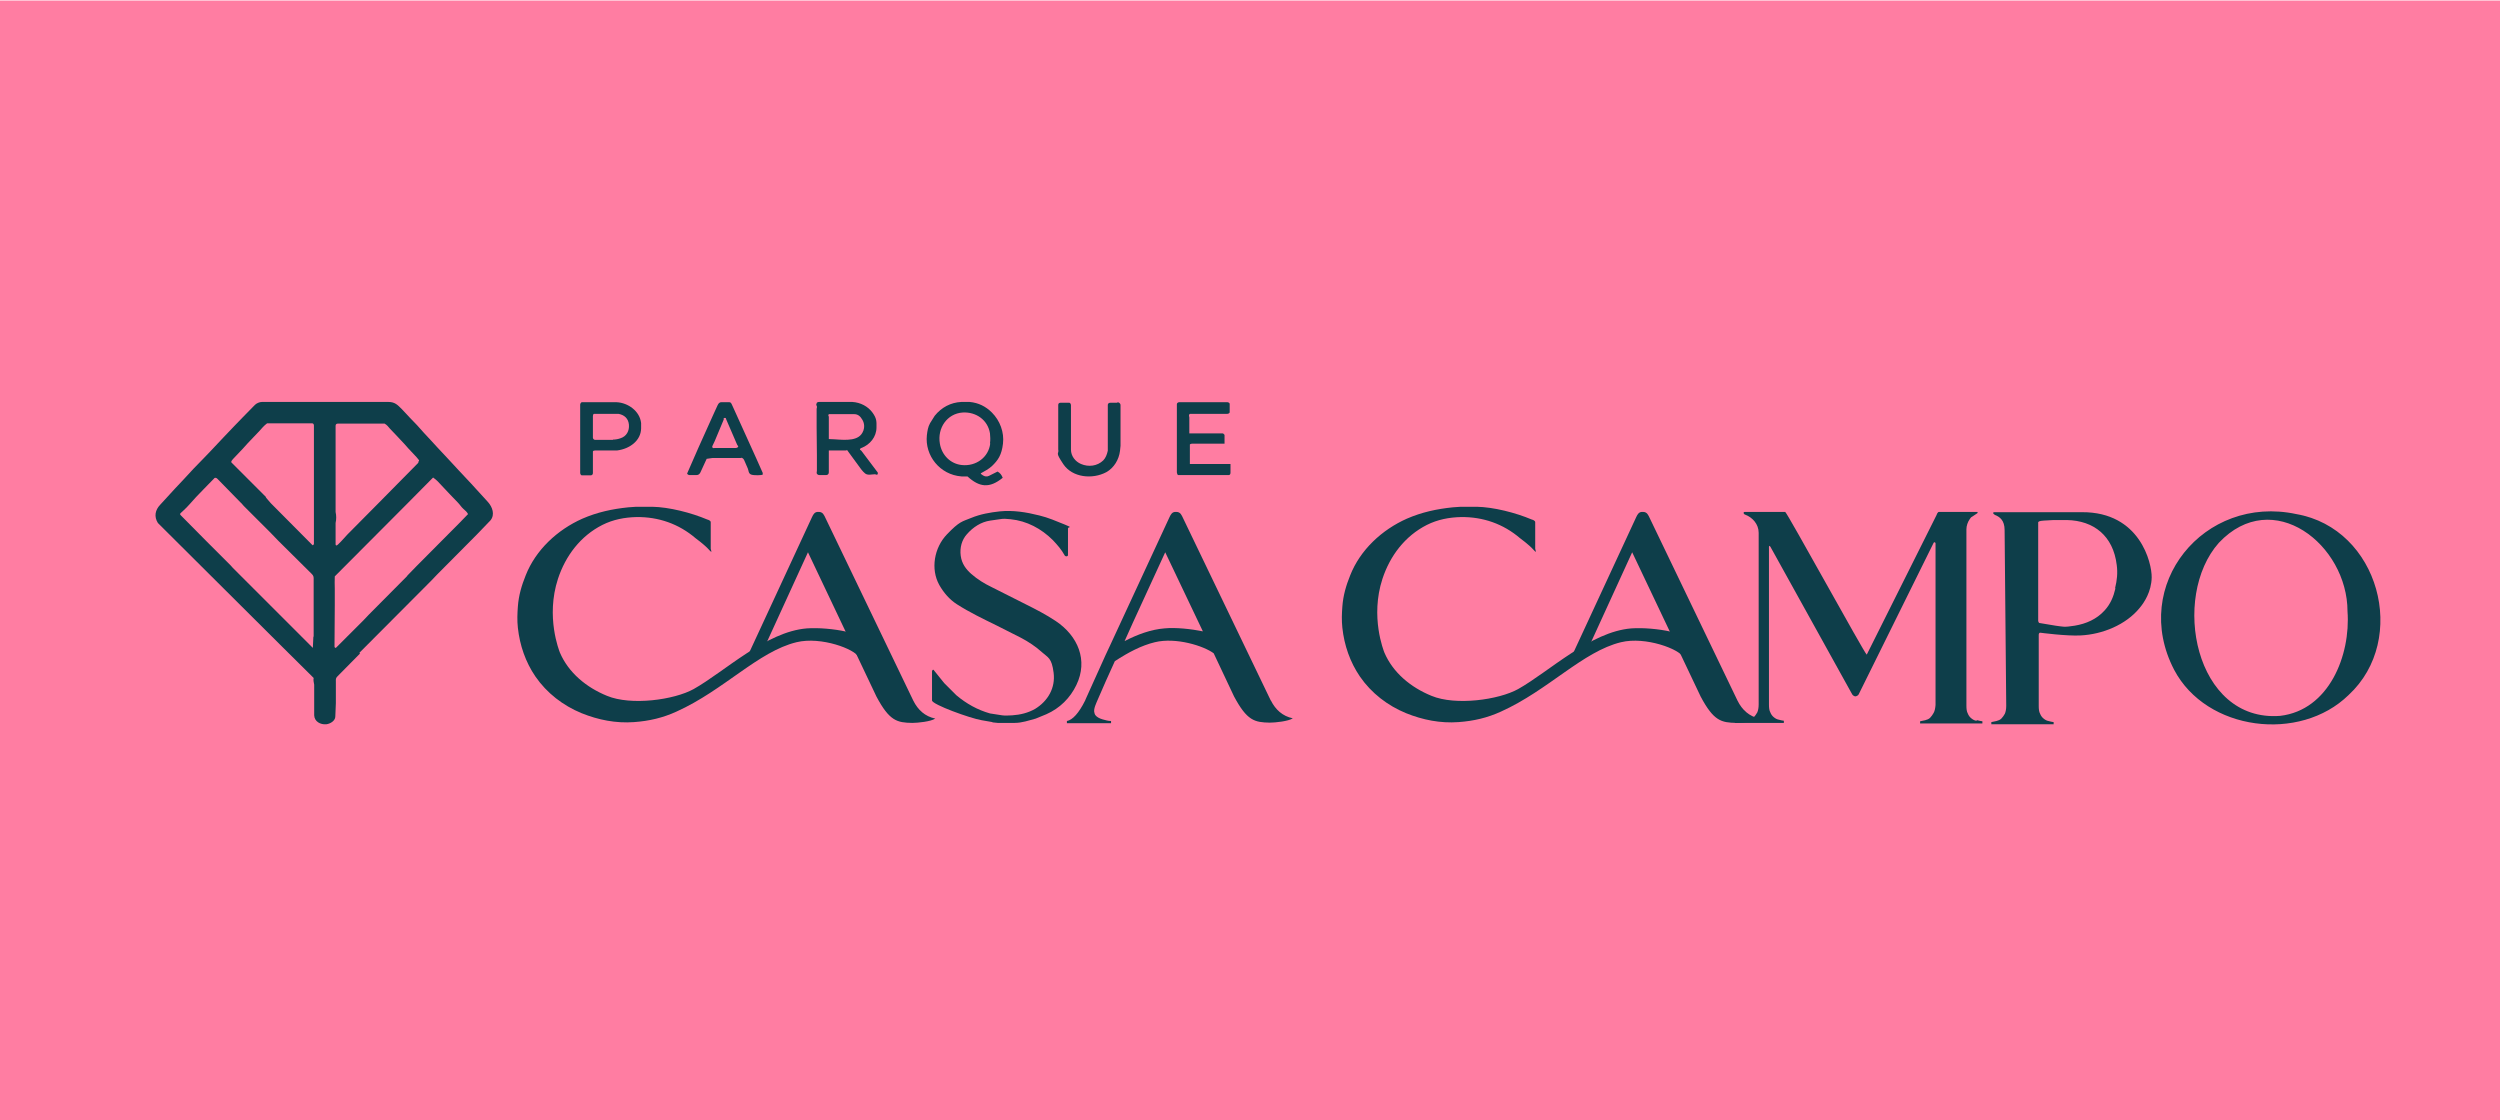
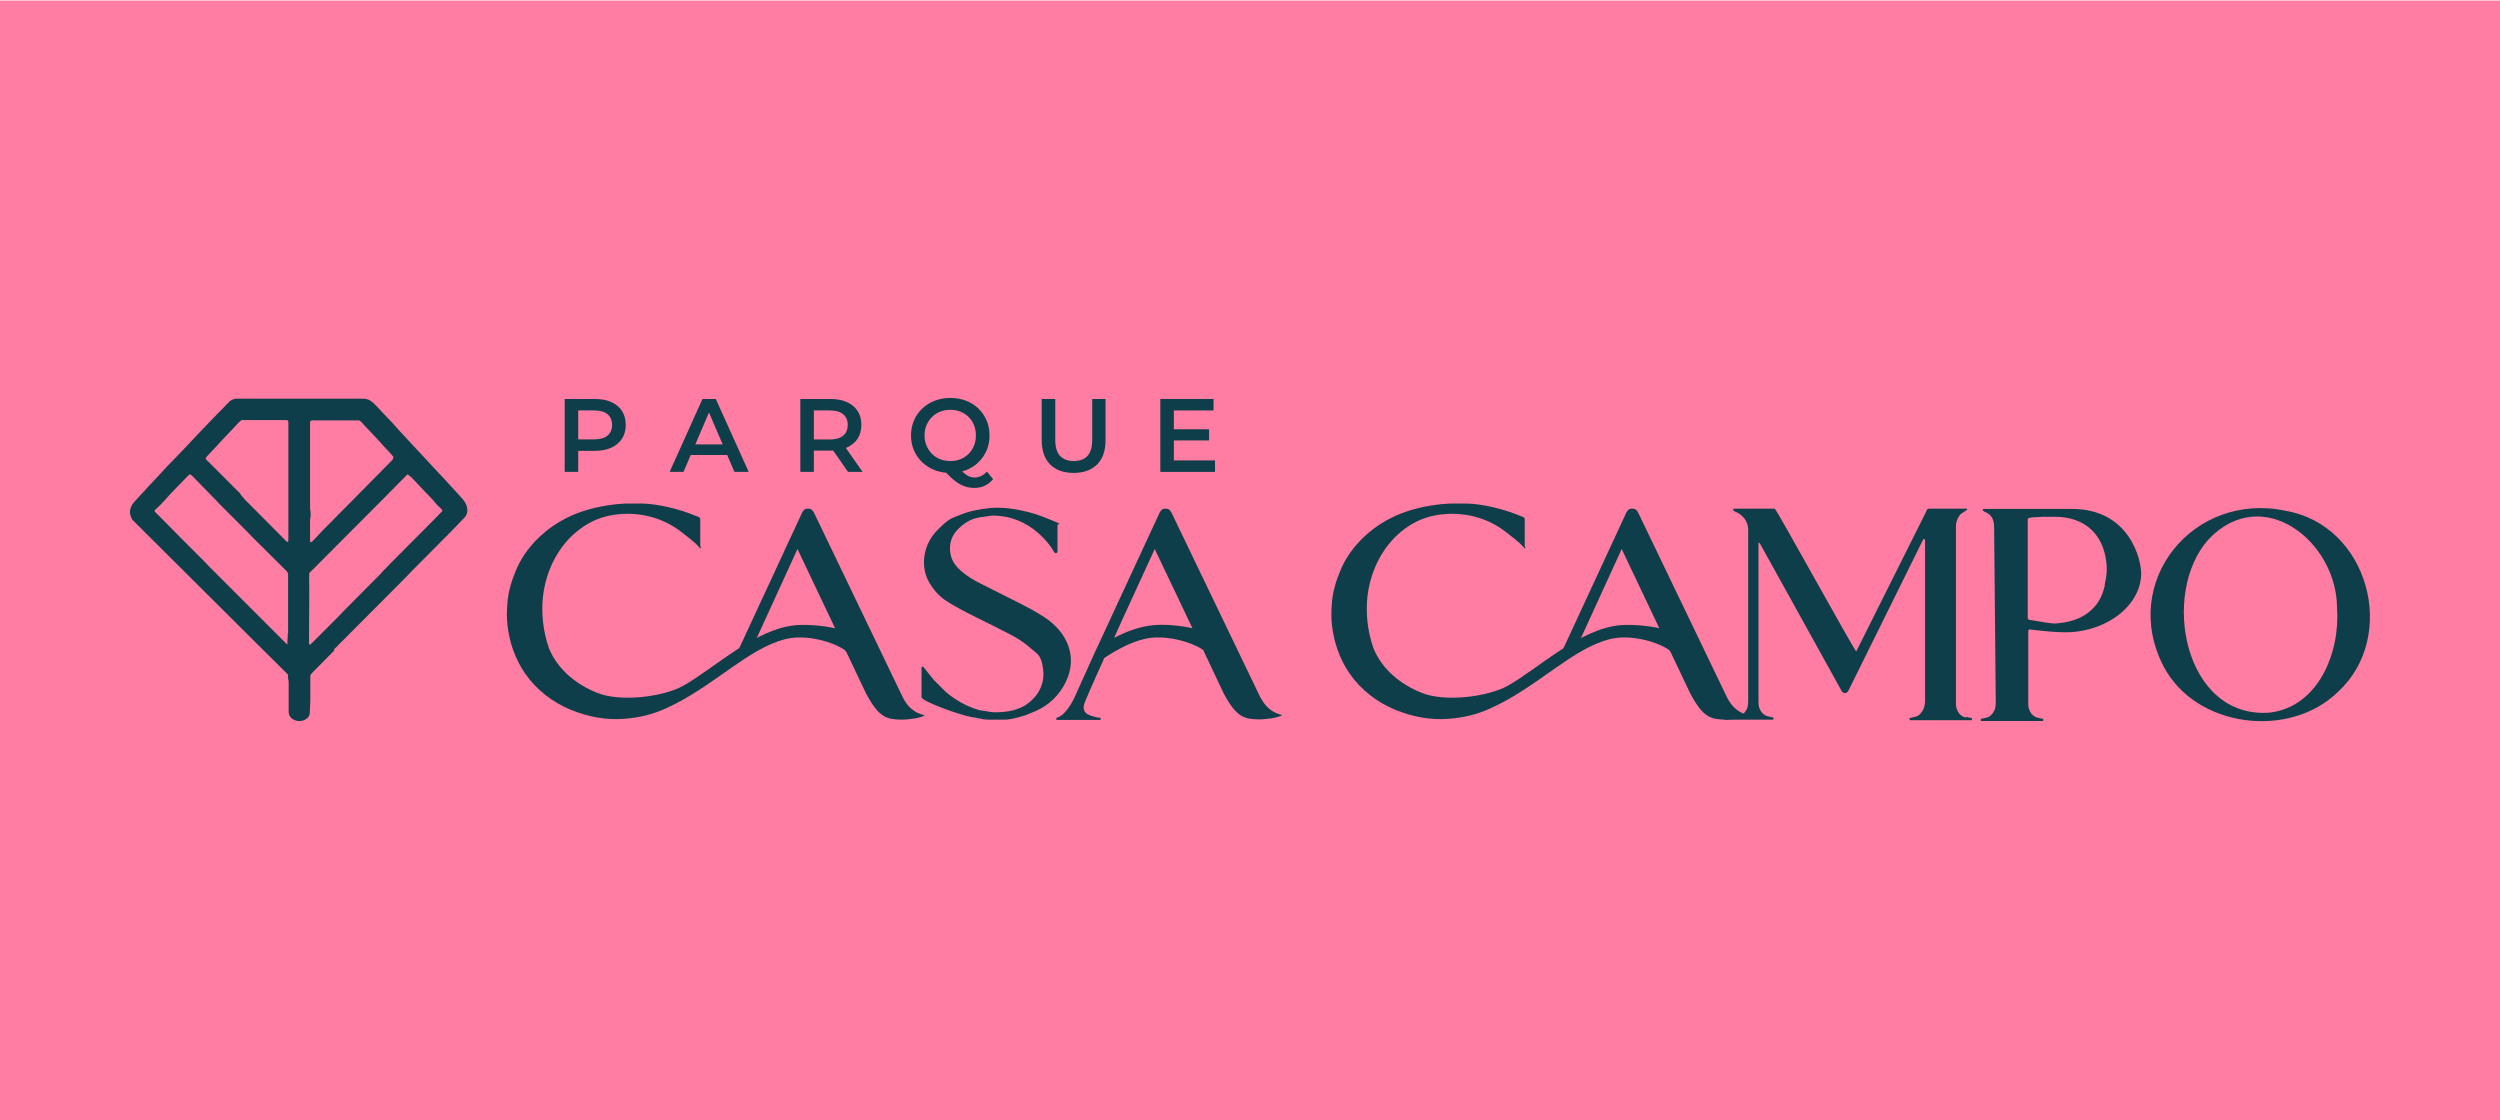
<svg xmlns="http://www.w3.org/2000/svg" id="Camada_1" version="1.1" viewBox="0 0 923 413.4">
  <defs>
    <style>
      .st0 {
        fill: #0e3e4a;
      }

      .st1 {
        fill: #ff7da2;
      }
    </style>
  </defs>
  <rect class="st1" x="-.5" y=".2" width="930.6" height="413.5" />
-   <path class="st0" d="M132.9,241.3l-8.3,8.4c-.7.7-.6,1.1-.6,1.9v8c0,0-.2,4.9-.2,4.9,0,1.6-1.8,2.7-3.3,2.9-2.2.2-4.4-1-4.5-3.3v-11.3c-.1-.8-.4-1.6-.2-2.5l-12.4-12.3-45.1-44.9c-1.5-2.4-1-4.8.8-6.7l5.5-6,3.2-3.4,3.7-4,3.6-3.7,2.5-2.6,4.8-5.1,4.1-4.3,2.9-3,4.7-4.8c.6-.6,1.7-1.1,2.6-1.1h46.7c2.4,0,3.4,1.1,4.9,2.6l3,3.2,2.7,2.8,2.5,2.8,2.7,2.9,2.2,2.4,3,3.2,2.6,2.8,2.4,2.6,4.6,4.9,2,2.2,2.2,2.4,2,2.2c1.6,1.8,2.6,4.6.9,6.7l-5.1,5.3-14.6,14.7-2.1,2.2-26.6,26.7ZM98.1,183.6l1.9,2.2,15.4,15.5c.1.1.5-.3.5-.5v-43.7c0-.5-.3-.9-.8-.8h-16.5c-1.2.9-2,1.9-2.9,2.9l-4.2,4.4-1.8,2-3.7,3.9c-.2.3-.9.9-.5,1.3l12.8,12.8ZM154.4,170.6c.2-.2.4-.6.3-.7l-.9-1.1-3-3.2-1.6-1.8-3-3.2-2.2-2.3c-.6-.7-1.1-1.4-2-1.9h-17.3c-.5,0-.8.3-.8.8v31.8c.3,1.4.3,2.7,0,4.1v7.9c0,.2.2.4.3.4.4.1,2.9-2.8,4.1-4.1l11.4-11.5,14.8-15ZM150.4,212.5l3.3-3.4,16-16.1,3.1-3.2c-.4-.8-1-1.3-1.7-1.9-.8-.7-1.3-1.6-2.1-2.4l-2.7-2.8-3.3-3.5c-.9-1-1.8-2-3.1-2.9l-9.4,9.5-26.9,27c-.1,1.6,0,3,0,4.5v6.1s-.1,15.3-.1,15.3c0,.3.2.5.5.5l6.6-6.6c1.2-1.3,2.5-2.4,3.7-3.7l1.8-1.9,14.2-14.3ZM115.8,235.1v-21.7c0-.8-.4-1.2-.9-1.7l-12.1-12c-1-1-1.8-1.9-2.8-2.9l-10-10c-.5-.5-.7-.9-1.2-1.3l-8.5-8.7c-.3-.3-.5-.4-.8-.4s-.4.2-.6.4l-3.8,3.9-2.7,2.8c-1.6,1.7-3,3.5-4.8,5.1s-.8.9-1.1,1.4l9.8,9.9,8.9,8.9.8.9,29.5,29.5.2-4.2Z" />
+   <path class="st0" d="M 123.47,240.1 L 115.17,248.5 C 114.47,249.2 114.57,249.6 114.57,250.4 L 114.57,258.4 C 114.57,258.4 114.37,263.3 114.37,263.3 C 114.37,264.9 112.57,266 111.07,266.2 C 108.87,266.4 106.67,265.2 106.57,262.9 L 106.57,251.6 C 106.47,250.8 106.17,250 106.37,249.1 L 93.97,236.8 L 48.87,191.9 C 47.37,189.5 47.87,187.1 49.67,185.2 L 55.17,179.2 L 58.37,175.8 L 62.07,171.8 L 65.67,168.1 L 68.17,165.5 L 72.97,160.4 L 77.07,156.1 L 79.97,153.1 L 84.67,148.3 C 85.27,147.7 86.37,147.2 87.27,147.2 L 133.97,147.2 C 136.37,147.2 137.37,148.3 138.87,149.8 L 141.87,153 L 144.57,155.8 L 147.07,158.6 L 149.77,161.5 L 151.97,163.9 L 154.97,167.1 L 157.57,169.9 L 159.97,172.5 L 164.57,177.4 L 166.57,179.6 L 168.77,182 L 170.77,184.2 C 172.37,186 173.37,188.8 171.67,190.9 L 166.57,196.2 L 151.97,210.9 L 149.87,213.1 L 123.27,239.8 L 123.47,240.1 M 88.67,182.4 L 90.57,184.6 L 105.97,200.1 C 106.07,200.2 106.47,199.8 106.47,199.6 L 106.47,155.9 C 106.47,155.4 106.17,155 105.67,155.1 L 89.17,155.1 C 87.97,156 87.17,157 86.27,158 L 82.07,162.4 L 80.27,164.4 L 76.57,168.3 C 76.37,168.6 75.67,169.2 76.07,169.6 L 88.87,182.4 L 88.67,182.4 M 144.97,169.4 C 145.17,169.2 145.37,168.8 145.27,168.7 L 144.37,167.6 L 141.37,164.4 L 139.77,162.6 L 136.77,159.4 L 134.57,157.1 C 133.97,156.4 133.47,155.7 132.57,155.2 L 115.27,155.2 C 114.77,155.2 114.47,155.5 114.47,156 L 114.47,187.8 C 114.77,189.2 114.77,190.5 114.47,191.9 L 114.47,199.8 C 114.47,200 114.67,200.2 114.77,200.2 C 115.17,200.3 117.67,197.4 118.87,196.1 L 130.27,184.6 L 145.07,169.6 L 144.97,169.4 M 140.97,211.3 L 144.27,207.9 L 160.27,191.8 L 163.37,188.6 C 162.97,187.8 162.37,187.3 161.67,186.7 C 160.87,186 160.37,185.1 159.57,184.3 L 156.87,181.5 L 153.57,178 C 152.67,177 151.77,176 150.47,175.1 L 141.07,184.6 L 114.17,211.6 C 114.07,213.2 114.17,214.6 114.17,216.1 L 114.17,222.2 C 114.17,222.2 114.07,237.5 114.07,237.5 C 114.07,237.8 114.27,238 114.57,238 L 121.17,231.4 C 122.37,230.1 123.67,229 124.87,227.7 L 126.67,225.8 L 140.87,211.5 L 140.97,211.3 M 106.37,233.9 L 106.37,212.2 C 106.37,211.4 105.97,211 105.47,210.5 L 93.37,198.5 C 92.37,197.5 91.57,196.6 90.57,195.6 L 80.57,185.6 C 80.07,185.1 79.87,184.7 79.37,184.3 L 70.87,175.6 C 70.57,175.3 70.37,175.2 70.07,175.2 C 69.77,175.2 69.67,175.4 69.47,175.6 L 65.67,179.5 L 62.97,182.3 C 61.37,184 59.97,185.8 58.17,187.4 C 56.37,189 57.37,188.3 57.07,188.8 L 66.87,198.7 L 75.77,207.6 L 76.57,208.5 L 106.07,238 L 106.27,233.8 L 106.37,233.9" />
  <g>
-     <path class="st0" d="M370.2,176.4c-4.9,4-8.6,3.5-13-.5h-2.2c-8-.6-13.6-7.7-12.8-15.2.2-1.6.4-3.1,1.2-4.5l1.7-2.7c2.5-3.1,5.9-4.9,9.8-5.1h3.1c3.2.3,5.9,1.6,8.2,3.9,3,3,4.6,7.3,4.1,11.5s-1.8,6.1-4.1,8.3c-1.2,1.1-2.6,1.8-4,2.6-.4.2.5.6.7.8.6.4,1.4.6,2.2.2l3.2-1.6c.9.5,1.5,1.2,1.9,2.3ZM365.5,163.7c.2-1.3.1-2.6,0-3.7-.8-5-5.2-8-10.1-7.7-5.7.4-9.4,5.7-8.4,11.5.7,4.2,3.9,7.5,8.2,7.9,5.1.5,9.8-2.8,10.4-8Z" />
-     <path class="st0" d="M312.5,166.3h-6.5s0,8.1,0,8.1c0,.6-.4,1-1,1h-2.4c-.5,0-.8-.2-1-.5s0-.7,0-1.1v-5.8c0,0-.1-10.1-.1-10.1v-1.9s0-5,0-5c0-.4.3-.7,0-1.2s0-.6,0-.9.5-.5.9-.5h12.3c3,.2,5.7,1.6,7.4,3.9s1.5,3.5,1.5,5.5c0,3.5-2.4,6.4-5.6,7.6-.2,0-.4.3-.5.4-.1.2.3.5.5.6l5.8,7.7c.3.3.4.6.2,1s-.6,0-1,0c-1.1,0-2.6.5-3.6-.3s-1.8-2-2.6-3.1l-4.1-5.6ZM318.7,159.2c.5-1.4.5-2.8-.3-4.2s-1.7-2.1-3.1-2.1h-9.1c-.4-.1-.5.7-.2.9v8.3s2.2.1,2.2.1c4.2.3,9.1.7,10.5-3.1Z" />
-     <path class="st0" d="M452.1,160.4v3.4c0,0-12,0-12,0-.2,0-.6.1-.8.3v7.2s15,0,15,0v3.3c0,.3-.2.8-.6.8h-18.7c-.3,0-.5-.8-.5-1v-25.2c0-.4.5-.7.8-.7h17.9c.3,0,.8.3.8.6v3.1c0,.4-.6.6-1,.6h-4.1c-1.5,0-2.8,0-4.3,0h-5.3c-.5.3-.3.8-.2,1.3v5.9c0,0,12.2,0,12.2,0,.2,0,.7.2.6.5Z" />
-     <path class="st0" d="M219.8,166.3c-.3,0-.9.1-.9.4v8c0,.5-.4.8-.8.8h-3.3c-.3,0-.6-.5-.6-.9v-25.2c0-.3.3-.9.6-.9h12.9c4.1.2,8.5,3.2,9,7.7v2c-.1,4.5-4.2,7.5-8.8,8.1h-8.2ZM226.3,162.3c1,0,2-.2,2.8-.5,2.2-.7,3.3-2.7,3.1-5s-1.7-3.6-3.8-4h-9.1c-.3,0-.4.6-.4.8v8c0,.4.4.8.8.8h6.6Z" />
-     <path class="st0" d="M273.5,169.1h-10.5c0,0-2.1.3-2.1.3l-2.3,5c-.3.6-.7,1-1.5,1h-2.6c-.3,0-.9-.4-.8-.6l4.2-9.6,5.4-12,1.6-3.5c.3-.6.6-1.2,1.4-1.2h3c.7,0,.9.9,1.2,1.5l8.7,19.2,2.4,5.4c0,.2,0,.5,0,.6-.2.3-3.3.4-4.3,0s-.9-1.5-1.2-2.2l-1.3-3c-.2-.5-.6-1-1.2-1ZM271.9,165.3c.3,0,.5-.1.6-.3.2-.3-.2-.5-.3-.7l-4.1-9.5c-.1-.3,0-.6-.6-.5s-.2.3-.3.6l-3.3,7.9-.9,1.9c-.1.2,0,.6.2.7s.4,0,.7,0h8.1Z" />
-     <path class="st0" d="M412.5,148.5c.6,0,1.2.4,1.2,1.1v15s-.2,1.9-.2,1.9c-.4,3.2-2.2,6.2-5,7.8-5.2,2.8-12.6,2-15.9-2.9s-1.5-3.5-1.9-5.5v-16.4c0-.5.3-.8.8-.8h3.3c.3,0,.6.5.6.9v16.4c0,2.4,1.6,4.4,3.7,5.3,2.8,1.2,6,.8,8.2-1.3.9-.9,1.4-2.2,1.7-3.6v-16.9c0-.5.4-.8.9-.8h2.7Z" />
+     <path class="st0" d="M 344.07,167.55 C 343.22,166.69 342.55,165.68 342.07,164.53 C 341.58,163.37 341.34,162.12 341.34,160.76 C 341.34,159.38 341.58,158.12 342.07,156.97 C 342.55,155.83 343.22,154.84 344.07,153.97 C 344.92,153.12 345.92,152.46 347.08,151.99 C 348.25,151.53 349.51,151.3 350.87,151.3 C 352.23,151.3 353.48,151.53 354.62,151.99 C 355.76,152.46 356.76,153.12 357.62,153.97 C 358.48,154.84 359.14,155.83 359.6,156.97 C 360.07,158.12 360.3,159.38 360.3,160.76 C 360.3,162.12 360.07,163.37 359.6,164.53 C 359.14,165.68 358.48,166.69 357.62,167.55 C 356.76,168.41 355.76,169.07 354.62,169.53 C 353.48,169.99 352.23,170.22 350.87,170.22 C 349.51,170.22 348.25,169.99 347.08,169.53 C 345.92,169.07 344.92,168.41 344.07,167.55 M 359.72,176.3 C 359.1,176.3 358.48,176.17 357.85,175.91 C 357.23,175.66 356.58,175.25 355.93,174.68 C 355.71,174.49 355.49,174.27 355.26,174.04 C 355.73,173.91 356.19,173.76 356.64,173.59 C 358.41,172.91 359.94,171.94 361.24,170.68 C 362.53,169.43 363.54,167.96 364.26,166.28 C 364.98,164.6 365.33,162.76 365.33,160.76 C 365.33,158.76 364.98,156.92 364.26,155.24 C 363.54,153.57 362.53,152.1 361.24,150.84 C 359.94,149.58 358.41,148.62 356.64,147.94 C 354.87,147.26 352.95,146.92 350.87,146.92 C 348.77,146.92 346.84,147.27 345.07,147.96 C 343.3,148.65 341.76,149.62 340.45,150.88 C 339.15,152.14 338.13,153.6 337.42,155.26 C 336.7,156.93 336.34,158.76 336.34,160.76 C 336.34,162.74 336.7,164.56 337.42,166.24 C 338.13,167.92 339.15,169.39 340.45,170.64 C 341.76,171.9 343.3,172.87 345.09,173.57 C 346.41,174.08 347.82,174.41 349.31,174.53 C 350.13,175.38 350.89,176.12 351.6,176.76 C 352.53,177.58 353.42,178.23 354.3,178.72 C 355.17,179.21 356.04,179.57 356.91,179.8 C 357.78,180.03 358.71,180.14 359.68,180.14 C 362.55,180.14 364.87,179.07 366.64,176.91 L 364.37,174.1 C 363.07,175.57 361.51,176.3 359.72,176.3" />
+     <path class="st0" d="M 311.3,152.94 C 312.42,153.87 312.98,155.19 312.98,156.88 C 312.98,158.57 312.42,159.89 311.3,160.84 C 310.19,161.79 308.53,162.26 306.32,162.26 L 300.48,162.26 L 300.48,151.53 L 306.32,151.53 C 308.53,151.53 310.19,152 311.3,152.94 M 312.69,165.22 C 314.39,164.45 315.71,163.36 316.63,161.95 C 317.55,160.55 318.01,158.85 318.01,156.88 C 318.01,153.9 316.99,151.57 314.96,149.86 C 312.92,148.16 310.1,147.3 306.51,147.3 L 295.48,147.3 L 295.48,174.22 L 300.48,174.22 L 300.48,166.37 L 306.55,166.37 C 306.91,166.37 307.25,166.35 307.6,166.33 L 313.09,174.22 L 318.48,174.22 L 312.28,165.37 C 312.41,165.32 312.56,165.28 312.69,165.22" />
+     <path class="st0" d="M 433.39,169.99 L 433.39,162.61 L 446.39,162.61 L 446.39,158.49 L 433.39,158.49 L 433.39,151.53 L 448.04,151.53 L 448.04,147.3 L 428.39,147.3 L 428.39,174.22 L 448.58,174.22 L 448.58,169.99 L 433.39,169.99" />
+     <path class="st0" d="M 224.31,160.82 C 223.19,161.75 221.53,162.22 219.33,162.22 L 213.48,162.22 L 213.48,151.53 L 219.33,151.53 C 221.53,151.53 223.19,152 224.31,152.94 C 225.42,153.87 225.98,155.19 225.98,156.88 C 225.98,158.57 225.42,159.88 224.31,160.82 M 225.69,148.44 C 223.99,147.68 221.94,147.3 219.56,147.3 L 208.48,147.3 L 208.48,174.22 L 213.48,174.22 L 213.48,166.45 L 219.56,166.45 C 221.94,166.45 223.99,166.06 225.69,165.28 C 227.4,164.5 228.71,163.4 229.64,161.97 C 230.56,160.55 231.02,158.85 231.02,156.88 C 231.02,154.88 230.56,153.16 229.64,151.73 C 228.71,150.29 227.4,149.19 225.69,148.44" />
+     <path class="st0" d="M 256.71,164.07 L 261.76,152.29 L 266.81,164.07 L 256.71,164.07 M 259.35,147.3 L 247.23,174.22 L 252.35,174.22 L 255.02,167.99 L 268.48,167.99 L 271.15,174.22 L 276.42,174.22 L 264.27,147.3 L 259.35,147.3" />
+     <path class="st0" d="M 403.25,162.3 C 403.25,165.07 402.66,167.08 401.48,168.34 C 400.3,169.59 398.62,170.22 396.44,170.22 C 394.26,170.22 392.58,169.59 391.39,168.34 C 390.19,167.08 389.6,165.07 389.6,162.3 L 389.6,147.3 L 384.6,147.3 L 384.6,162.45 C 384.6,166.4 385.64,169.41 387.73,171.49 C 389.82,173.57 392.7,174.6 396.37,174.6 C 400.06,174.6 402.95,173.57 405.04,171.49 C 407.12,169.41 408.17,166.4 408.17,162.45 L 408.17,147.3 L 403.25,147.3 L 403.25,162.3" />
  </g>
-   <path class="st0" d="M867.1,256.6c-18,17.6-52.5,13.3-64.4-9.3-16.3-31.3,11-64.8,45.1-57.5,30.5,5.3,41.6,46.2,19.3,66.8ZM841.8,264.3c18.1-2.1,26.1-22.4,24.9-38.6,0-24.6-27.6-46.4-47.5-25.3-17.8,20-8.9,66.3,22.6,63.9Z" />
-   <path class="st0" d="M641.5,258.7l-32.8-68.2c-.6-1.2-1.3-1.6-2.6-1.5-1,.1-1.5.8-2,1.9,0,0-23.3,50.3-24.7,53.3h3.6c.2-.4.5-.9.9-1.2,0,0,0,0,0,0l3.6-6.1c1.3-2.9,1.8-3.9,15.1-33l25.3,53.3c4.8,9,7.6,9.6,13.2,9.7,2,0,6.9-.5,8.5-1.6-3.8-.8-6.4-3.2-8.1-6.6Z" />
-   <path class="st0" d="M624.4,235.9l-7.6-2.7c-4.4-1-10.2-1.5-14.5-1.2-15.1,1.2-30.4,16-41.8,22.4-7.2,4-23.1,6.2-32,2.5-7.6-3.1-14.2-8.5-17.4-16-.2-.6-5.3-13.1-.7-27.2,2.8-8.5,8.3-15.8,16.4-19.9,4-2,8.2-2.8,12.6-2.9,8.1-.1,15.6,2.5,21.8,7.8,0,0,3.3,2.4,4.9,4.2s.7.1.7-.3v-9.8c0-.6-.9-.9-1.3-1-5.9-2.5-14.1-4.6-20.3-4.7h-5.9s-2.9.2-2.9.2c-5.9.6-11.5,1.8-17,4.2-9.2,4.1-17.2,11.5-20.9,20.9-1.5,3.7-2.6,7.4-2.9,11.5-.2,2.7-.3,5.1,0,7.9.7,6.4,2.8,12.6,6.5,18,4.2,6.1,10.2,10.7,17,13.5,6.2,2.5,12.7,3.8,19.4,3.3,5.6-.4,10.7-1.6,15.7-3.9,17.5-7.9,30.2-22.2,44.3-25.6,9.1-2.2,21.6,2.6,22.9,5.5l2.7-6.7Z" />
+   <path class="st0" d="M 863.23,255.4 C 845.23,273 810.73,268.7 798.83,246.1 C 782.53,214.8 809.83,181.3 843.93,188.6 C 874.43,193.9 885.53,234.8 863.23,255.4 M 837.93,263.1 C 856.03,261 864.03,240.7 862.83,224.5 C 862.83,199.9 835.23,178.1 815.33,199.2 C 797.53,219.2 806.43,265.5 837.93,263.1" />
+   <path class="st0" d="M 637.63,257.5 L 604.83,189.3 C 604.23,188.1 603.53,187.7 602.23,187.8 C 601.23,187.9 600.73,188.6 600.23,189.7 C 600.23,189.7 576.93,240 575.53,243 L 579.13,243 C 579.33,242.6 579.63,242.1 580.03,241.8 C 580.03,241.8 580.03,241.8 580.03,241.8 L 583.63,235.7 C 584.93,232.8 585.43,231.8 598.73,202.7 L 624.03,256 C 628.83,265 631.63,265.6 637.23,265.7 C 639.23,265.7 644.13,265.2 645.73,264.1 C 641.93,263.3 639.33,260.9 637.63,257.5 L 637.63,257.5" />
+   <path class="st0" d="M 620.53,234.7 L 612.93,232 C 608.53,231 602.73,230.5 598.43,230.8 C 583.33,232 568.03,246.8 556.63,253.2 C 549.43,257.2 533.53,259.4 524.63,255.7 C 517.03,252.6 510.43,247.2 507.23,239.7 C 507.03,239.1 501.93,226.6 506.53,212.5 C 509.33,204 514.83,196.7 522.93,192.6 C 526.93,190.6 531.13,189.8 535.53,189.7 C 543.63,189.6 551.13,192.2 557.33,197.5 C 557.33,197.5 560.63,199.9 562.23,201.7 C 563.83,203.5 562.93,201.8 562.93,201.4 L 562.93,191.6 C 562.93,191 562.03,190.7 561.63,190.6 C 555.73,188.1 547.53,186 541.33,185.9 L 535.43,185.9 C 535.43,185.9 532.53,186.1 532.53,186.1 C 526.63,186.7 521.03,187.9 515.53,190.3 C 506.33,194.4 498.33,201.8 494.63,211.2 C 493.13,214.9 492.03,218.6 491.73,222.7 C 491.53,225.4 491.43,227.8 491.73,230.6 C 492.43,237 494.53,243.2 498.23,248.6 C 502.43,254.7 508.43,259.3 515.23,262.1 C 521.43,264.6 527.93,265.9 534.63,265.4 C 540.23,265 545.33,263.8 550.33,261.5 C 567.83,253.6 580.53,239.3 594.63,235.9 C 603.73,233.7 616.23,238.5 617.53,241.4 L 620.23,234.7 L 620.53,234.7" />
  <g>
-     <path class="st0" d="M366.4,266.6l-4-.7c-4.2-.7-18.3-5.8-18.3-7.3v-10.8c0-.2.2-.4.3-.5s.4,0,.5.3l3.7,4.6,4.5,4.5c3.7,3.1,7.8,5.4,12.4,6.7l4.5.7c1.3.2,2.4,0,3.7,0,3-.2,5.9-.9,8.5-2.4,4.7-2.9,7.5-7.7,6.8-13.3s-2.1-5.6-4.3-7.6-5-3.9-7.9-5.4l-8.7-4.4c-5.1-2.5-10.1-4.9-14.8-7.9-2.8-1.8-4.9-4.3-6.5-7.1-3.3-5.9-1.9-13.8,2.8-18.7s5.6-4.7,9-6.1c3.4-1.4,6.9-2,10.5-2.4,5-.5,9.8.3,14.6,1.5,3.3.8,6.3,2.1,9.5,3.4s1.1.7,1.1,1.4v9.8c0,.3-.2.4-.4.5-.2,0-.6,0-.8-.3-1.2-2.2-2.7-3.9-4.4-5.7-4.2-4.2-9.6-7.1-15.6-7.7-1.4-.1-2.6-.3-4,0l-3.5.5c-3.4.5-6.3,2.4-8.6,5-1.9,2.1-2.7,5-2.3,8s2,5,3.9,6.7c2.3,2,4.7,3.5,7.4,4.8l12.7,6.4c3.8,1.9,7.5,3.8,11.1,6.2,8.2,5.5,12,14.5,7.6,23.6-2.3,4.8-6.1,8.6-11.1,10.8l-3.9,1.6c-2.6.7-5.1,1.6-7.8,1.6h-6.2s-2-.2-2-.2Z" />
-     <path class="st0" d="M337.2,258.7l-32.8-68.2c-.6-1.2-1.3-1.6-2.6-1.5-1,.1-1.5.8-2,1.9,0,0-23.3,50.3-24.7,53.3h3.6c.2-.4.5-.9.9-1.2,0,0,0,0,0,0l3.6-6.1c1.3-2.9,1.8-3.9,15.1-33l25.3,53.3c4.8,9,7.6,9.6,13.2,9.7,2,0,6.9-.5,8.5-1.6-3.8-.8-6.4-3.2-8.1-6.6Z" />
-     <path class="st0" d="M320,235.9l-7.6-2.7c-4.4-1-10.2-1.5-14.5-1.2-15.1,1.2-30.4,16-41.8,22.4-7.2,4-23.1,6.2-32,2.5-7.6-3.1-14.2-8.5-17.4-16-.2-.6-5.3-13.1-.7-27.2,2.8-8.5,8.3-15.8,16.4-19.9,4-2,8.2-2.8,12.6-2.9,8.1-.1,15.6,2.5,21.8,7.8,0,0,3.3,2.4,4.9,4.2s.7.1.7-.3v-9.8c0-.6-.9-.9-1.3-1-5.9-2.5-14.1-4.6-20.3-4.7h-5.9s-2.9.2-2.9.2c-5.9.6-11.5,1.8-17,4.2-9.2,4.1-17.2,11.5-20.9,20.9-1.5,3.7-2.6,7.4-2.9,11.5-.2,2.7-.3,5.1,0,7.9.7,6.4,2.8,12.6,6.5,18,4.2,6.1,10.2,10.7,17,13.5,6.2,2.5,12.7,3.8,19.4,3.3,5.6-.4,10.7-1.6,15.7-3.9,17.5-7.9,30.2-22.2,44.3-25.6,9.1-2.2,21.6,2.6,22.9,5.5l2.7-6.7Z" />
-     <path class="st0" d="M469.2,258.7l-32.8-68.2c-.6-1.2-1.3-1.6-2.6-1.5-1,.1-1.5.8-2,1.9,0,0-15.7,33.9-22.1,47.7h0s-1.5,3.2-1.5,3.2l-7.4,16.4c0,.2-.2.4-.2.5-2.3,4.6-4.6,7.1-6.7,7.5v.8h16.3v-.8c-1,0-2-.3-3.1-.6-2.8-.8-3-2.2-3-2.3-.6-1.4.8-4,1.1-4.8l3.1-7.1,3.3-7.3c4.9-3.2,9.8-5.8,14.8-7,7.8-1.9,18.1,1.4,21.7,4.1l7.5,15.9c4.8,9,7.6,9.6,13.2,9.7,2,0,6.9-.5,8.5-1.6-3.8-.8-6.4-3.2-8.1-6.6ZM429.9,232c-4.9.4-9.9,2.2-14.7,4.7,1.2-2.8,1.9-4.3,15-32.8l13.9,29.2c-4.4-.9-10-1.5-14.2-1.1Z" />
+     <path class="st0" d="M 362.53,265.4 L 358.53,264.7 C 354.33,264 340.23,258.9 340.23,257.4 L 340.23,246.6 C 340.23,246.4 340.43,246.2 340.53,246.1 C 340.63,246 340.93,246.1 341.03,246.4 L 344.73,251 L 349.23,255.5 C 352.93,258.6 357.03,260.9 361.63,262.2 L 366.13,262.9 C 367.43,263.1 368.53,262.9 369.83,262.9 C 372.83,262.7 375.73,262 378.33,260.5 C 383.03,257.6 385.83,252.8 385.13,247.2 C 384.43,241.6 383.03,241.6 380.83,239.6 C 378.63,237.6 375.83,235.7 372.93,234.2 L 364.23,229.8 C 359.13,227.3 354.13,224.9 349.43,221.9 C 346.63,220.1 344.53,217.6 342.93,214.8 C 339.63,208.9 341.03,201 345.73,196.1 C 350.43,191.2 351.33,191.4 354.73,190 C 358.13,188.6 361.63,188 365.23,187.6 C 370.23,187.1 375.03,187.9 379.83,189.1 C 383.13,189.9 386.13,191.2 389.33,192.5 C 392.53,193.8 390.43,193.2 390.43,193.9 L 390.43,203.7 C 390.43,204 390.23,204.1 390.03,204.2 C 389.83,204.2 389.43,204.2 389.23,203.9 C 388.03,201.7 386.53,200 384.83,198.2 C 380.63,194 375.23,191.1 369.23,190.5 C 367.83,190.4 366.63,190.2 365.23,190.5 L 361.73,191 C 358.33,191.5 355.43,193.4 353.13,196 C 351.23,198.1 350.43,201 350.83,204 C 351.23,207 352.83,209 354.73,210.7 C 357.03,212.7 359.43,214.2 362.13,215.5 L 374.83,221.9 C 378.63,223.8 382.33,225.7 385.93,228.1 C 394.13,233.6 397.93,242.6 393.53,251.7 C 391.23,256.5 387.43,260.3 382.43,262.5 L 378.53,264.1 C 375.93,264.8 373.43,265.7 370.73,265.7 L 364.53,265.7 C 364.53,265.7 362.53,265.5 362.53,265.5 L 362.53,265.4" />
+     <path class="st0" d="M 333.33,257.5 L 300.53,189.3 C 299.93,188.1 299.23,187.7 297.93,187.8 C 296.93,187.9 296.43,188.6 295.93,189.7 C 295.93,189.7 272.63,240 271.23,243 L 274.83,243 C 275.03,242.6 275.33,242.1 275.73,241.8 C 275.73,241.8 275.73,241.8 275.73,241.8 L 279.33,235.7 C 280.63,232.8 281.13,231.8 294.43,202.7 L 319.73,256 C 324.53,265 327.33,265.6 332.93,265.7 C 334.93,265.7 339.83,265.2 341.43,264.1 C 337.63,263.3 335.03,260.9 333.33,257.5 L 333.33,257.5" />
+     <path class="st0" d="M 316.13,234.7 L 308.53,232 C 304.13,231 298.33,230.5 294.03,230.8 C 278.93,232 263.63,246.8 252.23,253.2 C 245.03,257.2 229.13,259.4 220.23,255.7 C 212.63,252.6 206.03,247.2 202.83,239.7 C 202.63,239.1 197.53,226.6 202.13,212.5 C 204.93,204 210.43,196.7 218.53,192.6 C 222.53,190.6 226.73,189.8 231.13,189.7 C 239.23,189.6 246.73,192.2 252.93,197.5 C 252.93,197.5 256.23,199.9 257.83,201.7 C 259.43,203.5 258.53,201.8 258.53,201.4 L 258.53,191.6 C 258.53,191 257.63,190.7 257.23,190.6 C 251.33,188.1 243.13,186 236.93,185.9 L 231.03,185.9 C 231.03,185.9 228.13,186.1 228.13,186.1 C 222.23,186.7 216.63,187.9 211.13,190.3 C 201.93,194.4 193.93,201.8 190.23,211.2 C 188.73,214.9 187.63,218.6 187.33,222.7 C 187.13,225.4 187.03,227.8 187.33,230.6 C 188.03,237 190.13,243.2 193.83,248.6 C 198.03,254.7 204.03,259.3 210.83,262.1 C 217.03,264.6 223.53,265.9 230.23,265.4 C 235.83,265 240.93,263.8 245.93,261.5 C 263.43,253.6 276.13,239.3 290.23,235.9 C 299.33,233.7 311.83,238.5 313.13,241.4 L 315.83,234.7 L 316.13,234.7" />
+     <path class="st0" d="M 465.33,257.5 L 432.53,189.3 C 431.93,188.1 431.23,187.7 429.93,187.8 C 428.93,187.9 428.43,188.6 427.93,189.7 C 427.93,189.7 412.23,223.6 405.83,237.4 L 405.83,237.4 C 405.83,237.4 404.33,240.6 404.33,240.6 L 396.93,257 C 396.93,257.2 396.73,257.4 396.73,257.5 C 394.43,262.1 392.13,264.6 390.03,265 L 390.03,265.8 L 406.33,265.8 L 406.33,265 C 405.33,265 404.33,264.7 403.23,264.4 C 400.43,263.6 400.23,262.2 400.23,262.1 C 399.63,260.7 401.03,258.1 401.33,257.3 L 404.43,250.2 L 407.73,242.9 C 412.63,239.7 417.53,237.1 422.53,235.9 C 430.33,234 440.63,237.3 444.23,240 L 451.73,255.9 C 456.53,264.9 459.33,265.5 464.93,265.6 C 466.93,265.6 471.83,265.1 473.43,264 C 469.63,263.2 467.03,260.8 465.33,257.4 L 465.33,257.5 M 426.03,230.8 C 421.13,231.2 416.13,233 411.33,235.5 C 412.53,232.7 413.23,231.2 426.33,202.7 L 440.23,231.9 C 435.83,231 430.23,230.4 426.03,230.8 L 426.03,230.8" />
  </g>
-   <path class="st0" d="M729.6,266.1c-.6-.1-1.2-.4-1.8-.9-.5-.4-1-1-1.3-1.8-.4-.7-.5-1.7-.5-2.9v-16.7s0-48.4,0-48.4c0-1.3.5-2.7,1.2-3.7s.6-.7,1-1l1.8-1.2c.2-.1.2-.4,0-.5-.2,0-.5,0-.7,0h-13.4c-.5,0-.8.8-.9,1.1l-25.8,51.6c-.8-.4-29.3-52.3-30.1-52.7h-15c-.4,0-.4.4-.3.6s.2.3.5.4c2.7,1,5,3.5,5,6.7v63h0v.4c0,1.2-.2,2.2-.5,2.9-.4.7-.8,1.3-1.3,1.8-.5.4-1.1.7-1.8.9-.6.1-4.6.3-5.2.4v.8h18.1v-.8c-.6-.1-1.3-.2-1.9-.4-.6-.1-1.2-.4-1.8-.9-.5-.4-1-1-1.3-1.8-.4-.7-.5-1.7-.5-2.9,0,0,0-56,0-57.4s-.1-1.3.5-.9l30.2,54.5c.2.4.8.8,1.2.8.3,0,1-.3,1.2-.7l27.6-55.8c0-.1.2-.4.4-.4.3,0,.4.3.4.4v59.7c-.1,1.2-.3,2.2-.7,2.9-.4.7-.8,1.3-1.3,1.8s-1.1.7-1.8.9c-.6.1-1.3.3-1.9.4v.8h23v-.8c-.6-.1-1.3-.2-1.9-.4Z" />
-   <path class="st0" d="M768.6,189.1h-32.4c-.3-.1-.4.5-.2.6l.5.4c1.8.7,3.6,2,3.6,5.6l.6,64.9c0,1.2-.2,2.2-.5,2.9-.4.7-.8,1.3-1.3,1.8s-1.1.7-1.8.9c-.6.1-1.3.3-1.9.4v.8h23v-.8c-.6-.1-1.3-.2-1.9-.4-.6-.1-1.2-.4-1.8-.9-.5-.4-1-1-1.3-1.8-.4-.7-.5-1.7-.5-2.9v-26.3c0-.5.4-.8.6-.7,0,0,9.8,1.3,14.9,1,8-.4,16.7-3.9,21.8-10.2,1.6-1.9,4.3-5.9,4.4-11.2s-4.3-24.2-25.7-24.1ZM781,217.3c-.7,3-1.8,5.7-4,8.1-2.9,3.2-6.8,4.9-11,5.6s-4.5.3-7.1,0l-6-1c-.1,0-.4-.5-.4-.7v-36.5c.4-.6,1.6-.5,2.1-.6l3.6-.2h4.9c9.9.2,17.1,5.8,18.4,16.6.4,2.9.1,5.7-.6,8.5Z" />
+   <path class="st0" d="M 725.73,264.9 C 725.13,264.8 724.53,264.5 723.93,264 C 723.43,263.6 722.93,263 722.63,262.2 C 722.23,261.5 722.13,260.5 722.13,259.3 L 722.13,242.6 C 722.13,242.6 722.13,194.2 722.13,194.2 C 722.13,192.9 722.63,191.5 723.33,190.5 C 724.03,189.5 723.93,189.8 724.33,189.5 L 726.13,188.3 C 726.33,188.2 726.33,187.9 726.13,187.8 C 725.93,187.8 725.63,187.8 725.43,187.8 L 712.03,187.8 C 711.53,187.8 711.23,188.6 711.13,188.9 L 685.33,240.5 C 684.53,240.1 656.03,188.2 655.23,187.8 L 640.23,187.8 C 639.83,187.8 639.83,188.2 639.93,188.4 C 640.03,188.6 640.13,188.7 640.43,188.8 C 643.13,189.8 645.43,192.3 645.43,195.5 L 645.43,258.5 L 645.43,258.5 L 645.43,258.9 C 645.43,260.1 645.23,261.1 644.93,261.8 C 644.53,262.5 644.13,263.1 643.63,263.6 C 643.13,264 642.53,264.3 641.83,264.5 C 641.23,264.6 637.23,264.8 636.63,264.9 L 636.63,265.7 L 654.73,265.7 L 654.73,264.9 C 654.13,264.8 653.43,264.7 652.83,264.5 C 652.23,264.4 651.63,264.1 651.03,263.6 C 650.53,263.2 650.03,262.6 649.73,261.8 C 649.33,261.1 649.23,260.1 649.23,258.9 C 649.23,258.9 649.23,202.9 649.23,201.5 C 649.23,200.1 649.13,200.2 649.73,200.6 L 679.93,255.1 C 680.13,255.5 680.73,255.9 681.13,255.9 C 681.43,255.9 682.13,255.6 682.33,255.2 L 709.93,199.4 C 709.93,199.3 710.13,199 710.33,199 C 710.63,199 710.73,199.3 710.73,199.4 L 710.73,259.1 C 710.63,260.3 710.43,261.3 710.03,262 C 709.63,262.7 709.23,263.3 708.73,263.8 C 708.23,264.3 707.63,264.5 706.93,264.7 C 706.33,264.8 705.63,265 705.03,265.1 L 705.03,265.9 L 728.03,265.9 L 728.03,265.1 C 727.43,265 726.73,264.9 726.13,264.7 L 725.73,264.9" />
+   <path class="st0" d="M 764.73,187.9 L 732.33,187.9 C 732.03,187.8 731.93,188.4 732.13,188.5 L 732.63,188.9 C 734.43,189.6 736.23,190.9 736.23,194.5 L 736.83,259.4 C 736.83,260.6 736.63,261.6 736.33,262.3 C 735.93,263 735.53,263.6 735.03,264.1 C 734.53,264.6 733.93,264.8 733.23,265 C 732.63,265.1 731.93,265.3 731.33,265.4 L 731.33,266.2 L 754.33,266.2 L 754.33,265.4 C 753.73,265.3 753.03,265.2 752.43,265 C 751.83,264.9 751.23,264.6 750.63,264.1 C 750.13,263.7 749.63,263.1 749.33,262.3 C 748.93,261.6 748.83,260.6 748.83,259.4 L 748.83,233.1 C 748.83,232.6 749.23,232.3 749.43,232.4 C 749.43,232.4 759.23,233.7 764.33,233.4 C 772.33,233 781.03,229.5 786.13,223.2 C 787.73,221.3 790.43,217.3 790.53,212 C 790.63,206.7 786.23,187.8 764.83,187.9 L 764.73,187.9 M 777.13,216.1 C 776.43,219.1 775.33,221.8 773.13,224.2 C 770.23,227.4 766.33,229.1 762.13,229.8 C 757.93,230.5 757.63,230.1 755.03,229.8 L 749.03,228.8 C 748.93,228.8 748.63,228.3 748.63,228.1 L 748.63,191.6 C 749.03,191 750.23,191.1 750.73,191 L 754.33,190.8 L 759.23,190.8 C 769.13,191 776.33,196.6 777.63,207.4 C 778.03,210.3 777.73,213.1 777.03,215.9 L 777.13,216.1" />
</svg>
